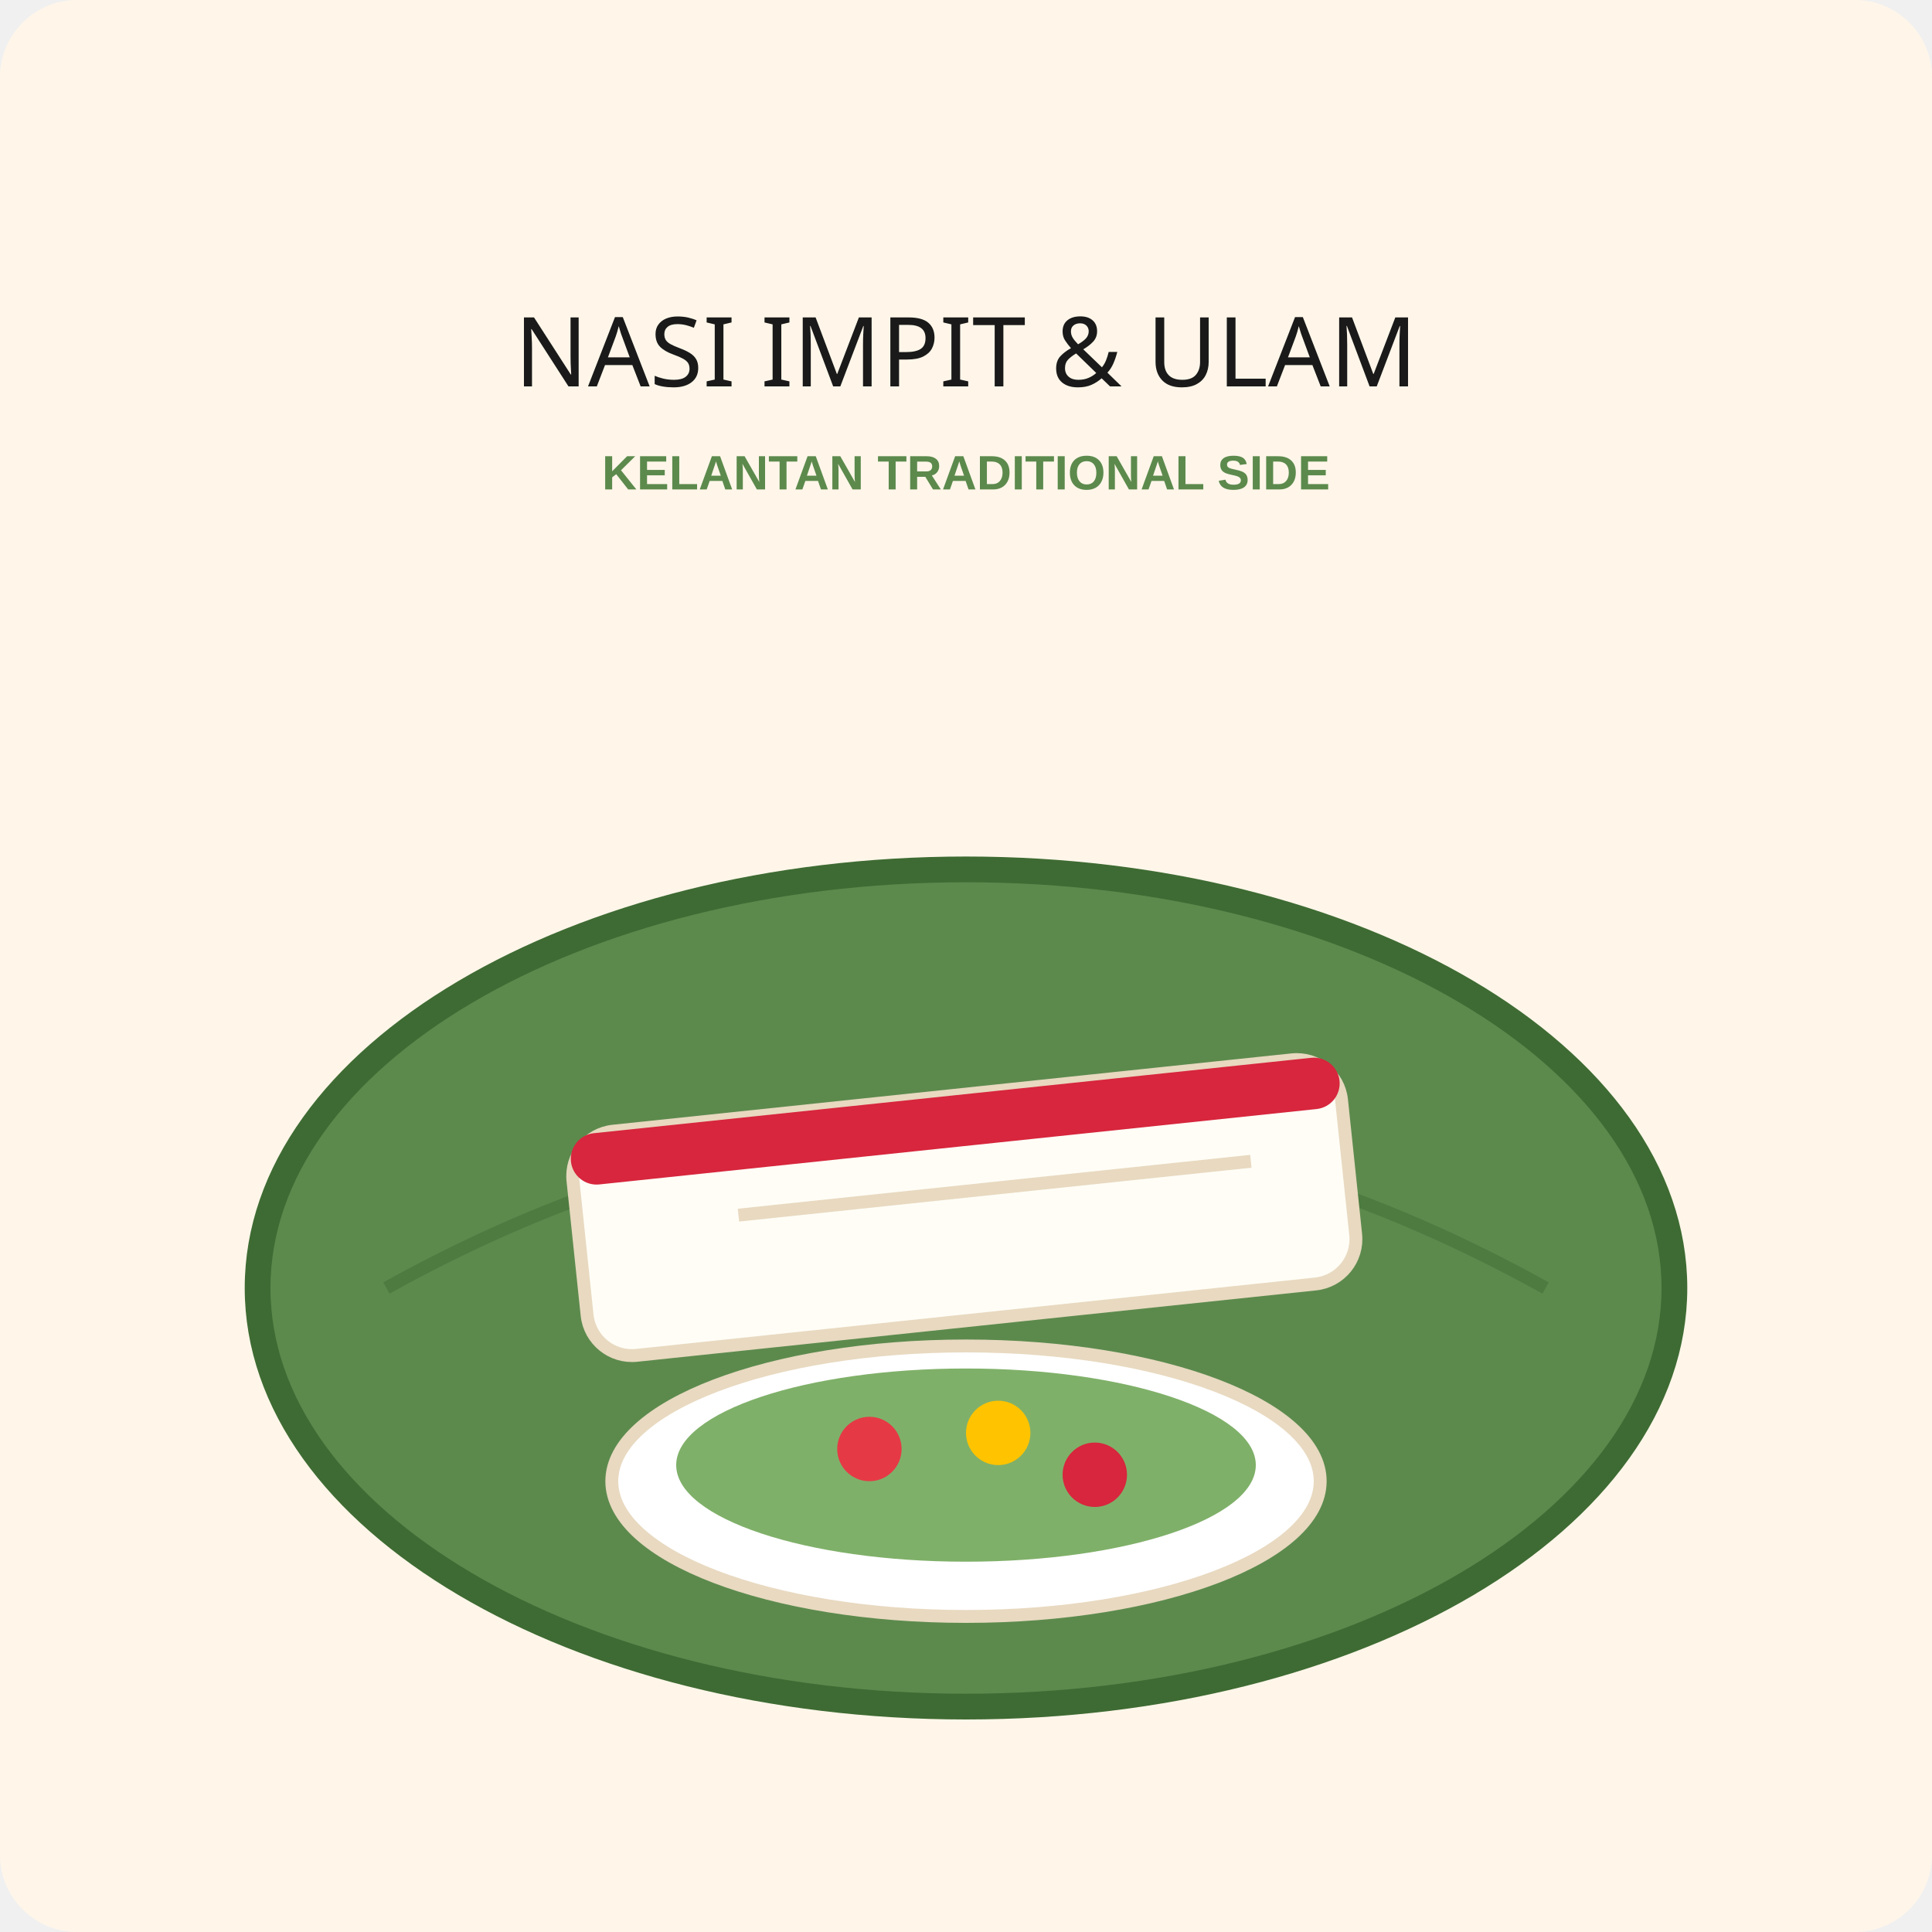
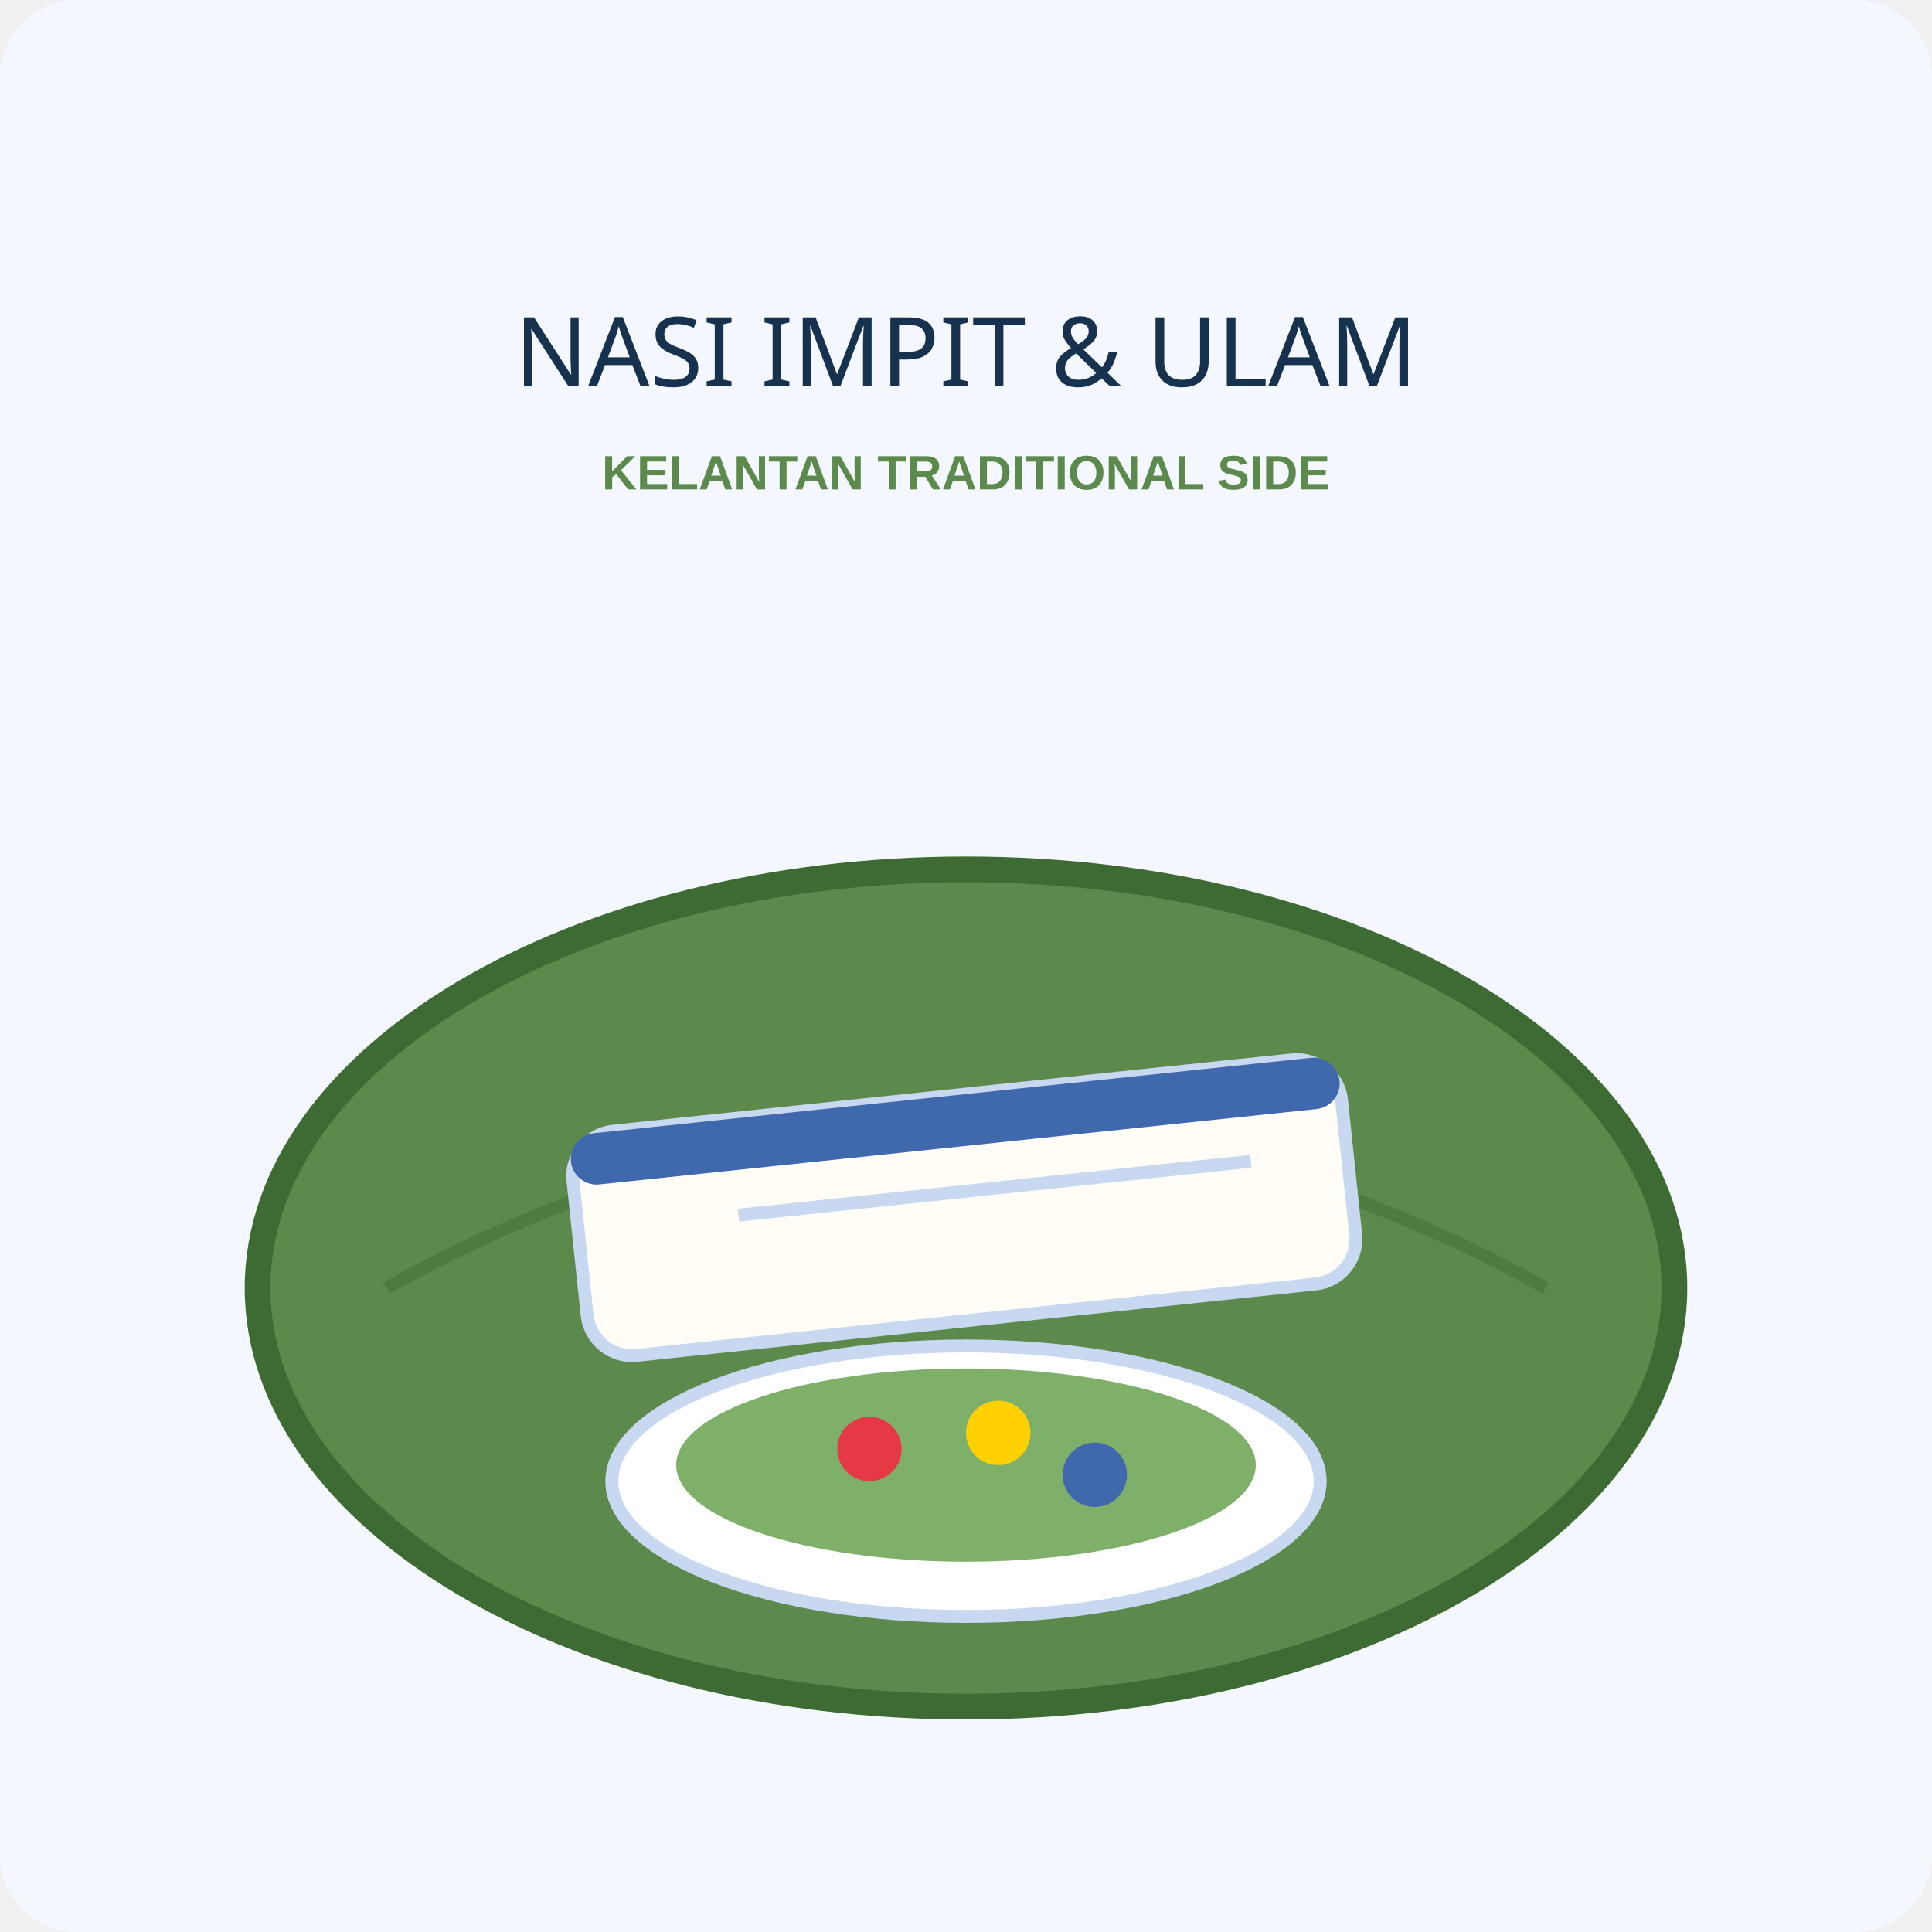
<svg xmlns="http://www.w3.org/2000/svg" viewBox="0 0 600 600">
-   <rect width="600" height="600" rx="24" fill="#FFF6E9" />
+   <rect width="600" height="600" rx="24" fill="#F4F8FE" />
  <ellipse cx="300" cy="400" rx="220" ry="130" fill="#5C8A4D" />
  <ellipse cx="300" cy="400" rx="220" ry="130" fill="none" stroke="#3E6B33" stroke-width="8" />
  <path d="M120 400 Q300 300 480 400" stroke="#3E6B33" stroke-width="4" fill="none" opacity=".5" />
  <g transform="rotate(-6 300 380)">
-     <rect x="180" y="340" width="240" height="70" rx="14" fill="#FFFDF6" stroke="#E8D9C0" stroke-width="4" />
-     <rect x="180" y="340" width="240" height="16" rx="8" fill="#D7263D" />
-     <line x1="230" y1="370" x2="390" y2="370" stroke="#E8D9C0" stroke-width="4" />
+     <rect x="180" y="340" width="240" height="70" rx="14" fill="#FFFDF6" stroke="#C7D8F0" stroke-width="4" />
+     <rect x="180" y="340" width="240" height="16" rx="8" fill="#4068AC" />
+     <line x1="230" y1="370" x2="390" y2="370" stroke="#C7D8F0" stroke-width="4" />
  </g>
-   <ellipse cx="300" cy="460" rx="110" ry="42" fill="#fff" stroke="#E8D9C0" stroke-width="4" />
+   <ellipse cx="300" cy="460" rx="110" ry="42" fill="#fff" stroke="#C7D8F0" stroke-width="4" />
  <ellipse cx="300" cy="455" rx="90" ry="30" fill="#7FB069" />
  <circle cx="270" cy="450" r="10" fill="#E63946" />
-   <circle cx="310" cy="445" r="10" fill="#FFC300" />
-   <circle cx="340" cy="458" r="10" fill="#D7263D" />
-   <text x="300" y="120" text-anchor="middle" font-family="Arial Black" font-size="30" fill="#1A1A1A">NASI IMPIT &amp; ULAM</text>
+   <circle cx="310" cy="445" r="10" fill="#FFD100" />
+   <circle cx="340" cy="458" r="10" fill="#4068AC" />
+   <text x="300" y="120" text-anchor="middle" font-family="Arial Black" font-size="30" fill="#16324F">NASI IMPIT &amp; ULAM</text>
  <text x="300" y="152" text-anchor="middle" font-family="Arial" font-size="15" font-weight="bold" fill="#5C8A4D">KELANTAN TRADITIONAL SIDE</text>
</svg>
